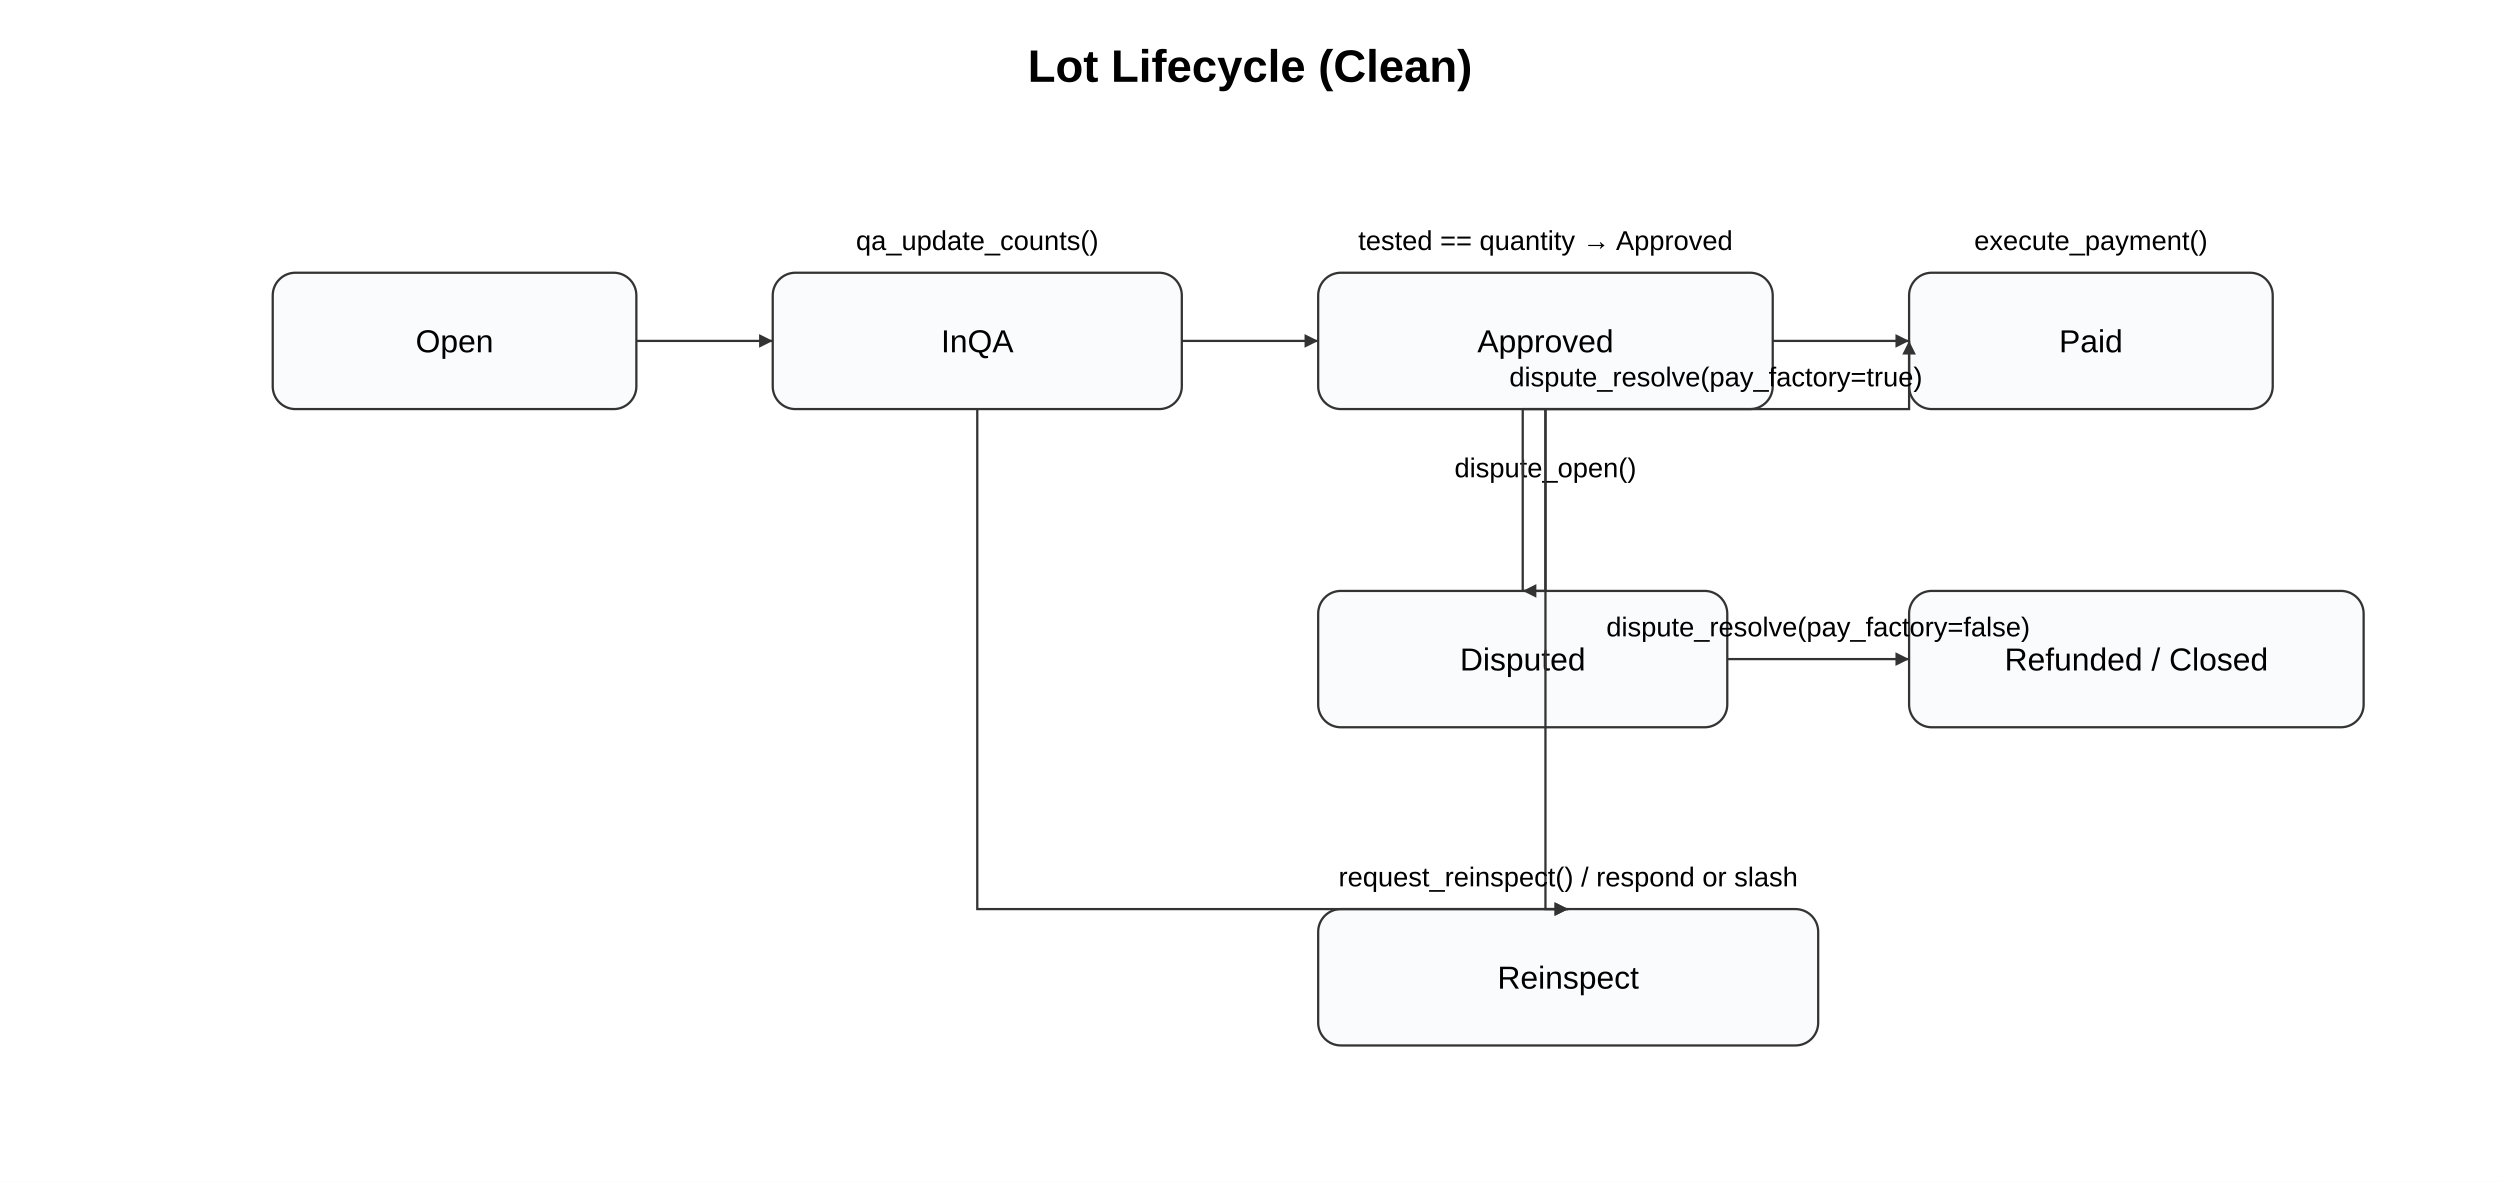
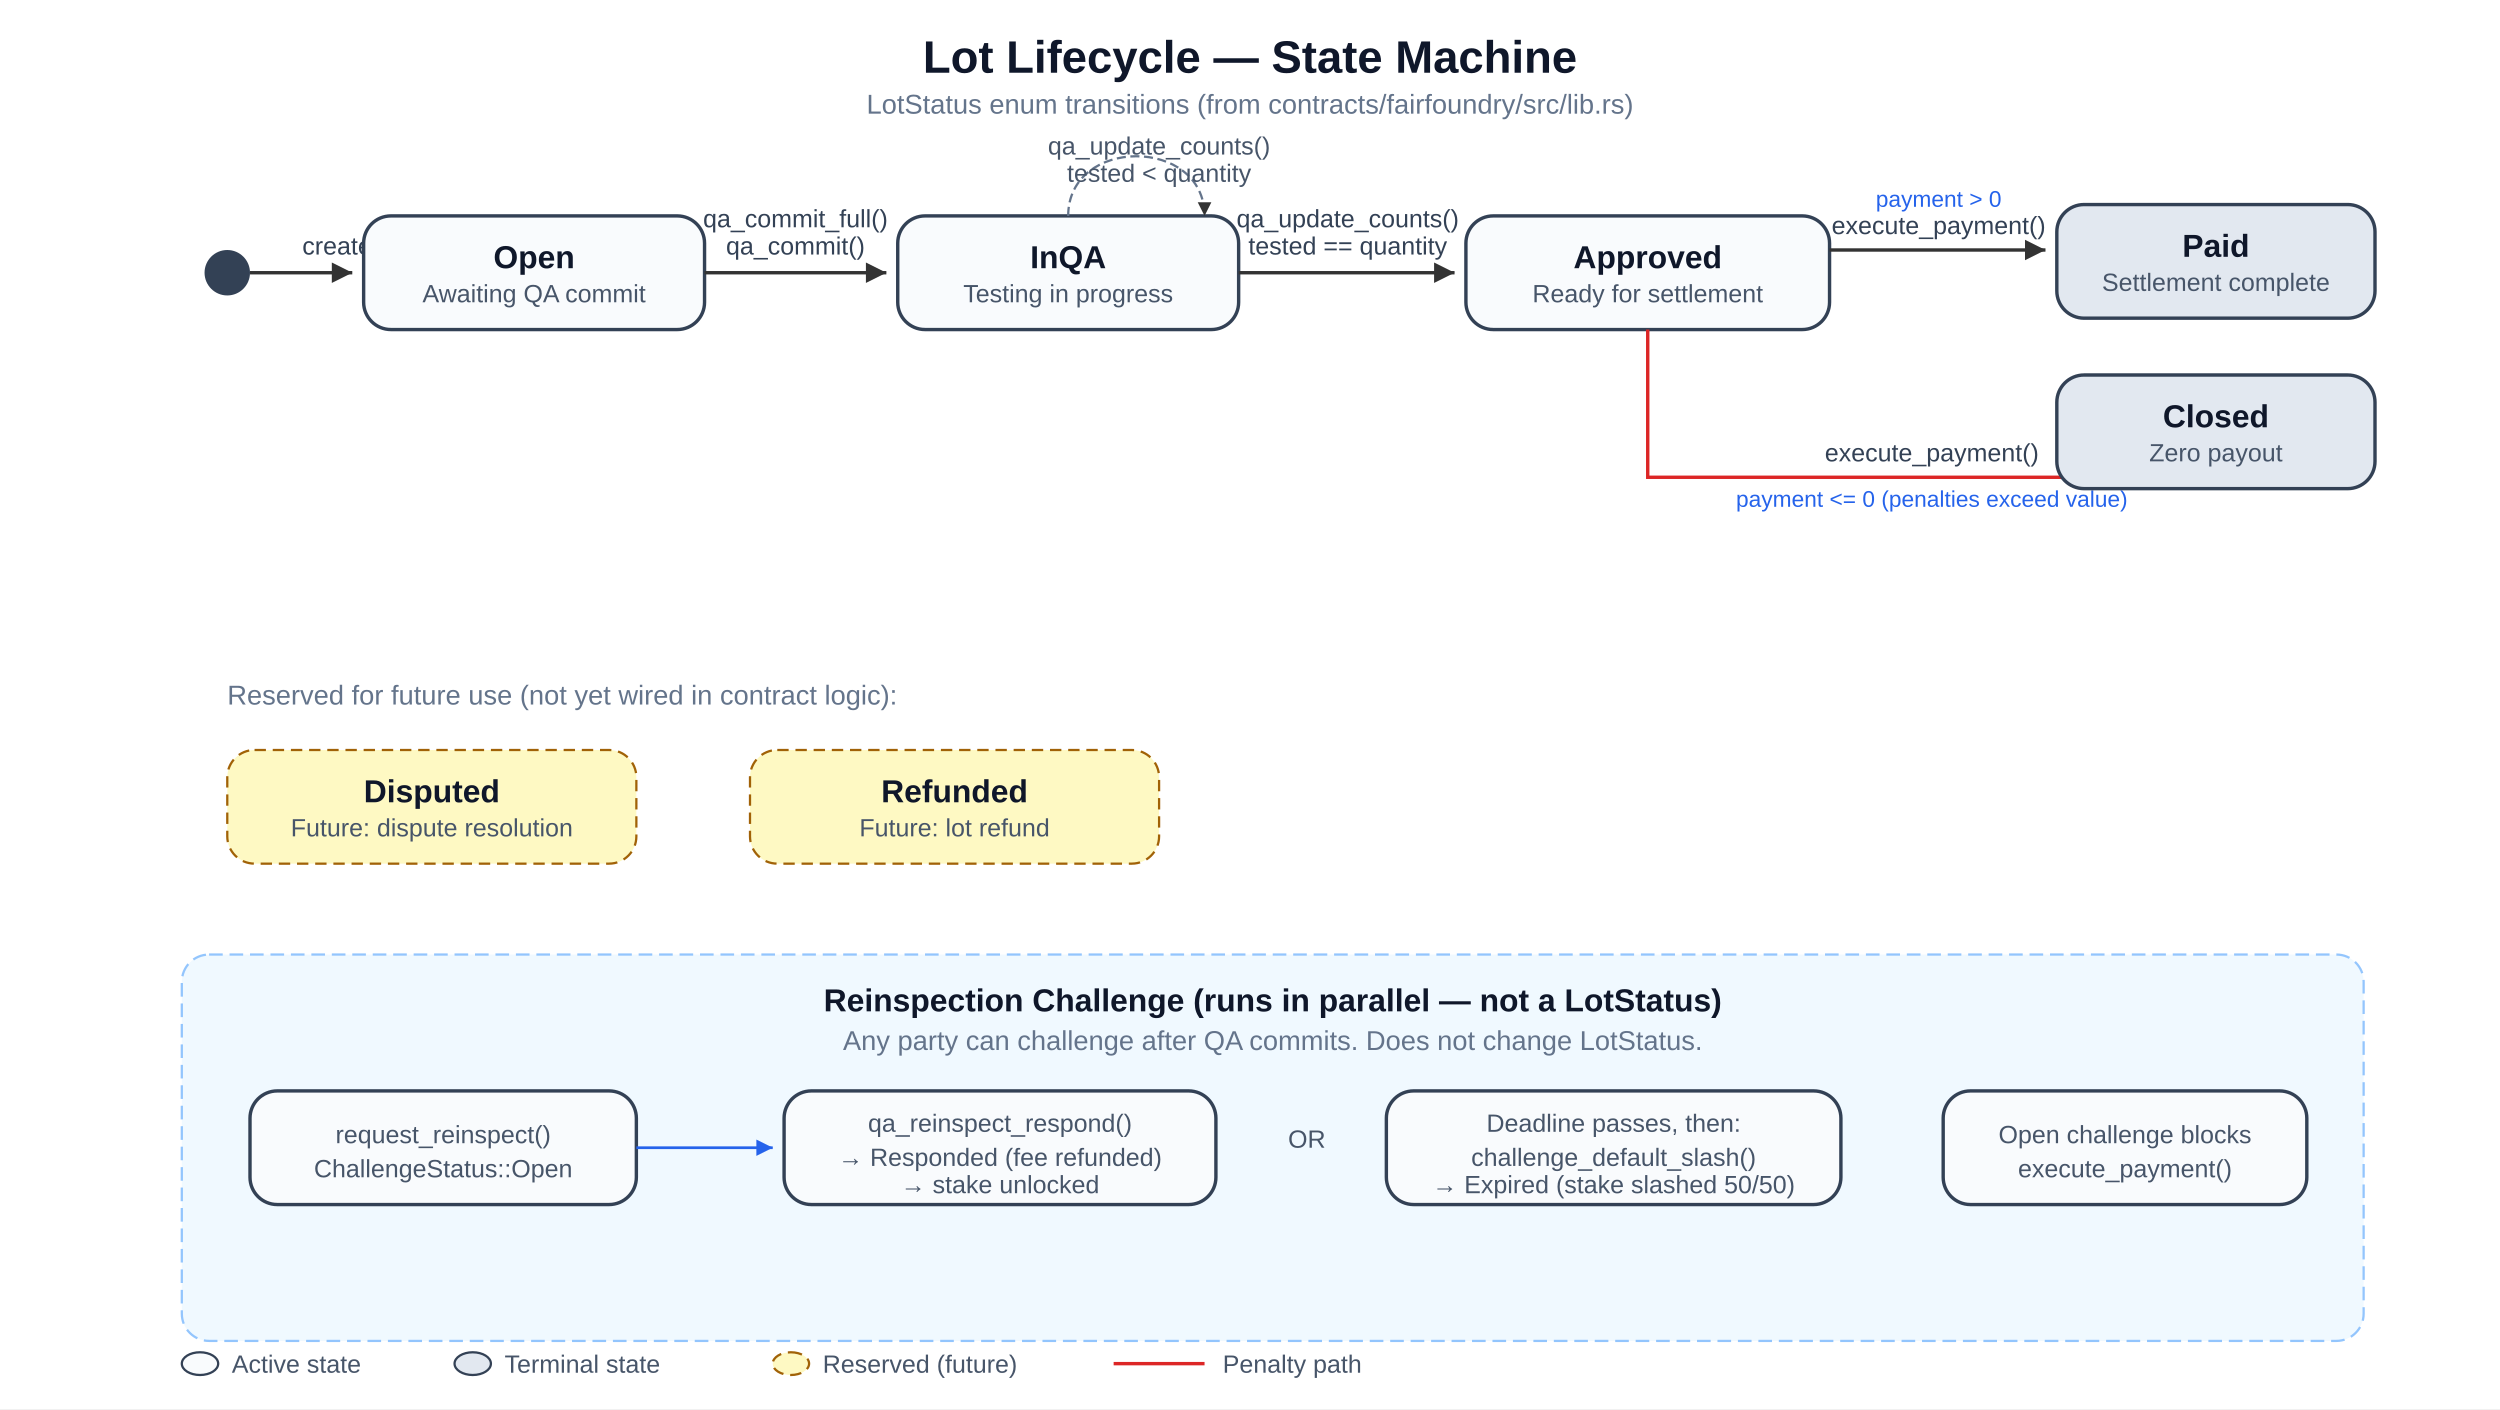
- <svg xmlns="http://www.w3.org/2000/svg" width="1100" height="520" viewBox="0 0 1100 520">
+ <svg xmlns="http://www.w3.org/2000/svg" width="1100" height="620" viewBox="0 0 1100 620">
  <defs>
    <marker id="arrow" markerWidth="10" markerHeight="10" refX="6" refY="3" orient="auto">
      <path d="M0,0 L0,6 L6,3 z" fill="#333" />
    </marker>
+     <marker id="arrow-blue" markerWidth="10" markerHeight="10" refX="6" refY="3" orient="auto">
+       <path d="M0,0 L0,6 L6,3 z" fill="#2563eb" />
+     </marker>
+     <marker id="arrow-red" markerWidth="10" markerHeight="10" refX="6" refY="3" orient="auto">
+       <path d="M0,0 L0,6 L6,3 z" fill="#dc2626" />
+     </marker>
    <style>
-       .box { fill:#f9fbfd; stroke:#333; rx:10; ry:10; }
-       .sub { fill:#eef7ff; }
-       .title { font-family: Arial; font-size: 20px; font-weight: bold; }
-       .lbl { font-family: Arial; font-size: 14px; }
-       .small { font-family: Arial; font-size: 12px; }
+       .box       { fill:#f9fbfd; stroke:#334155; stroke-width:1.5; rx:12; ry:12; }
+       .box-end   { fill:#e2e8f0; stroke:#334155; stroke-width:1.5; rx:12; ry:12; }
+       .box-rsv   { fill:#fef9c3; stroke:#a16207; stroke-width:1; rx:12; ry:12; stroke-dasharray:5,3; }
+       .title     { font-family: Arial, sans-serif; font-size: 20px; font-weight: bold; fill:#0f172a; }
+       .subtitle  { font-family: Arial, sans-serif; font-size: 12px; fill:#64748b; }
+       .lbl       { font-family: Arial, sans-serif; font-size: 14px; font-weight: bold; fill:#0f172a; }
+       .desc      { font-family: Arial, sans-serif; font-size: 11px; fill:#475569; }
+       .edge      { font-family: Arial, sans-serif; font-size: 11px; fill:#334155; }
+       .edge-note { font-family: Arial, sans-serif; font-size: 10px; fill:#2563eb; }
+       .legend    { font-family: Arial, sans-serif; font-size: 11px; fill:#475569; }
+       .start     { fill:#334155; }
    </style>
  </defs>
-   <rect x="0" y="0" width="1100" height="520" fill="#ffffff" />
-   <text x="550.0" y="36" class="title" text-anchor="middle">Lot Lifecycle (Clean)</text>
-   <rect x="120" y="120" width="160" height="60" class="box" />
-   <text x="200.0" y="155.0" class="lbl" text-anchor="middle">Open</text>
-   <rect x="340" y="120" width="180" height="60" class="box" />
-   <text x="430.0" y="155.0" class="lbl" text-anchor="middle">InQA</text>
-   <rect x="580" y="120" width="200" height="60" class="box" />
-   <text x="680.0" y="155.0" class="lbl" text-anchor="middle">Approved</text>
-   <rect x="840" y="120" width="160" height="60" class="box" />
-   <text x="920.0" y="155.0" class="lbl" text-anchor="middle">Paid</text>
-   <rect x="840" y="260" width="200" height="60" class="box" />
-   <text x="940.0" y="295.0" class="lbl" text-anchor="middle">Refunded / Closed</text>
-   <rect x="580" y="260" width="180" height="60" class="box" />
-   <text x="670.0" y="295.0" class="lbl" text-anchor="middle">Disputed</text>
-   <rect x="580" y="400" width="220" height="60" class="box" />
-   <text x="690.0" y="435.0" class="lbl" text-anchor="middle">Reinspect</text>
-   <path d="M 280 150.0 L 340 150.0 L 340 150.0" fill="none" stroke="#333" marker-end="url(#arrow)" />
-   <path d="M 520 150.0 L 580 150.0 L 580 150.0" fill="none" stroke="#333" marker-end="url(#arrow)" />
-   <path d="M 780 150.0 L 840 150.0 L 840 150.0" fill="none" stroke="#333" marker-end="url(#arrow)" />
-   <path d="M 680.0 180 L 680.0 260 L 670.0 260" fill="none" stroke="#333" marker-end="url(#arrow)" />
-   <text x="680.0" y="210.0" class="small" text-anchor="middle">dispute_open()</text>
-   <path d="M 670.0 260 L 670.0 180 L 840 180 L 840 150.0" fill="none" stroke="#333" marker-end="url(#arrow)" />
-   <text x="755.0" y="170" class="small" text-anchor="middle">dispute_resolve(pay_factory=true)</text>
-   <path d="M 760 290.0 L 840 290.0 L 840 290.0" fill="none" stroke="#333" marker-end="url(#arrow)" />
-   <text x="800.0" y="280.0" class="small" text-anchor="middle">dispute_resolve(pay_factory=false)</text>
-   <path d="M 430.0 180 L 430.0 400 L 690.0 400" fill="none" stroke="#333" marker-end="url(#arrow)" />
-   <path d="M 680.0 180 L 680.0 400 L 690.0 400" fill="none" stroke="#333" marker-end="url(#arrow)" />
-   <text x="690" y="390" class="small" text-anchor="middle">request_reinspect() / respond or slash</text>
-   <text x="430.0" y="110" class="small" text-anchor="middle">qa_update_counts()</text>
-   <text x="680.0" y="110" class="small" text-anchor="middle">tested == quantity → Approved</text>
-   <text x="920.0" y="110" class="small" text-anchor="middle">execute_payment()</text>
+   <rect x="0" y="0" width="1100" height="620" fill="#ffffff" />
+   <text x="550" y="32" class="title" text-anchor="middle">Lot Lifecycle — State Machine</text>
+   <text x="550" y="50" class="subtitle" text-anchor="middle">LotStatus enum transitions (from contracts/fairfoundry/src/lib.rs)</text>
+   <circle cx="100" cy="120" r="10" class="start" />
+   <path d="M 110 120 L 155 120" fill="none" stroke="#333" stroke-width="1.5" marker-end="url(#arrow)" />
+   <text x="133" y="112" class="edge">create_lot()</text>
+   <rect x="160" y="95" width="150" height="50" class="box" />
+   <text x="235" y="118" class="lbl" text-anchor="middle">Open</text>
+   <text x="235" y="133" class="desc" text-anchor="middle">Awaiting QA commit</text>
+   <path d="M 310 120 L 390 120" fill="none" stroke="#333" stroke-width="1.5" marker-end="url(#arrow)" />
+   <text x="350" y="112" class="edge" text-anchor="middle">qa_commit()</text>
+   <text x="350" y="100" class="edge" text-anchor="middle">qa_commit_full()</text>
+   <rect x="395" y="95" width="150" height="50" class="box" />
+   <text x="470" y="118" class="lbl" text-anchor="middle">InQA</text>
+   <text x="470" y="133" class="desc" text-anchor="middle">Testing in progress</text>
+   <path d="M 470 95 C 470 60, 530 60, 530 95" fill="none" stroke="#64748b" stroke-width="1" stroke-dasharray="4,2" marker-end="url(#arrow)" />
+   <text x="510" y="68" class="desc" text-anchor="middle">qa_update_counts()</text>
+   <text x="510" y="80" class="desc" text-anchor="middle">tested &lt; quantity</text>
+   <path d="M 545 120 L 640 120" fill="none" stroke="#333" stroke-width="1.5" marker-end="url(#arrow)" />
+   <text x="593" y="100" class="edge" text-anchor="middle">qa_update_counts()</text>
+   <text x="593" y="112" class="edge" text-anchor="middle">tested == quantity</text>
+   <rect x="645" y="95" width="160" height="50" class="box" />
+   <text x="725" y="118" class="lbl" text-anchor="middle">Approved</text>
+   <text x="725" y="133" class="desc" text-anchor="middle">Ready for settlement</text>
+   <path d="M 805 110 L 900 110" fill="none" stroke="#333" stroke-width="1.5" marker-end="url(#arrow)" />
+   <text x="853" y="103" class="edge" text-anchor="middle">execute_payment()</text>
+   <text x="853" y="91" class="edge-note" text-anchor="middle">payment &gt; 0</text>
+   <rect x="905" y="90" width="140" height="50" class="box-end" />
+   <text x="975" y="113" class="lbl" text-anchor="middle">Paid</text>
+   <text x="975" y="128" class="desc" text-anchor="middle">Settlement complete</text>
+   <path d="M 725 145 L 725 210 L 975 210 L 975 200" fill="none" stroke="#dc2626" stroke-width="1.5" marker-end="url(#arrow-red)" />
+   <text x="850" y="203" class="edge" text-anchor="middle">execute_payment()</text>
+   <text x="850" y="223" class="edge-note" text-anchor="middle">payment &lt;= 0 (penalties exceed value)</text>
+   <rect x="905" y="165" width="140" height="50" class="box-end" />
+   <text x="975" y="188" class="lbl" text-anchor="middle">Closed</text>
+   <text x="975" y="203" class="desc" text-anchor="middle">Zero payout</text>
+   <text x="100" y="310" class="subtitle">Reserved for future use (not yet wired in contract logic):</text>
+   <rect x="100" y="330" width="180" height="50" class="box-rsv" />
+   <text x="190" y="353" class="lbl" text-anchor="middle">Disputed</text>
+   <text x="190" y="368" class="desc" text-anchor="middle">Future: dispute resolution</text>
+   <rect x="330" y="330" width="180" height="50" class="box-rsv" />
+   <text x="420" y="353" class="lbl" text-anchor="middle">Refunded</text>
+   <text x="420" y="368" class="desc" text-anchor="middle">Future: lot refund</text>
+   <rect x="80" y="420" width="960" height="170" rx="12" ry="12" fill="#f0f9ff" stroke="#93c5fd" stroke-width="1" stroke-dasharray="6,3" />
+   <text x="560" y="445" class="lbl" text-anchor="middle">Reinspection Challenge (runs in parallel — not a LotStatus)</text>
+   <text x="560" y="462" class="subtitle" text-anchor="middle">Any party can challenge after QA commits. Does not change LotStatus.</text>
+   <rect x="110" y="480" width="170" height="50" class="box" />
+   <text x="195" y="503" class="desc" text-anchor="middle">request_reinspect()</text>
+   <text x="195" y="518" class="desc" text-anchor="middle">ChallengeStatus::Open</text>
+   <path d="M 280 505 L 340 505" fill="none" stroke="#2563eb" stroke-width="1.2" marker-end="url(#arrow-blue)" />
+   <rect x="345" y="480" width="190" height="50" class="box" />
+   <text x="440" y="498" class="desc" text-anchor="middle">qa_reinspect_respond()</text>
+   <text x="440" y="513" class="desc" text-anchor="middle">→ Responded (fee refunded)</text>
+   <text x="440" y="525" class="desc" text-anchor="middle">→ stake unlocked</text>
+   <text x="575" y="505" class="desc" text-anchor="middle">OR</text>
+   <rect x="610" y="480" width="200" height="50" class="box" />
+   <text x="710" y="498" class="desc" text-anchor="middle">Deadline passes, then:</text>
+   <text x="710" y="513" class="desc" text-anchor="middle">challenge_default_slash()</text>
+   <text x="710" y="525" class="desc" text-anchor="middle">→ Expired (stake slashed 50/50)</text>
+   <rect x="855" y="480" width="160" height="50" class="box" />
+   <text x="935" y="503" class="desc" text-anchor="middle">Open challenge blocks</text>
+   <text x="935" y="518" class="desc" text-anchor="middle">execute_payment()</text>
+   <rect x="80" y="595" width="16" height="10" class="box" style="stroke-width:1;" />
+   <text x="102" y="604" class="legend">Active state</text>
+   <rect x="200" y="595" width="16" height="10" class="box-end" style="stroke-width:1;" />
+   <text x="222" y="604" class="legend">Terminal state</text>
+   <rect x="340" y="595" width="16" height="10" class="box-rsv" style="stroke-width:1;" />
+   <text x="362" y="604" class="legend">Reserved (future)</text>
+   <line x1="490" y1="600" x2="530" y2="600" stroke="#dc2626" stroke-width="1.5" />
+   <text x="538" y="604" class="legend">Penalty path</text>
</svg>
